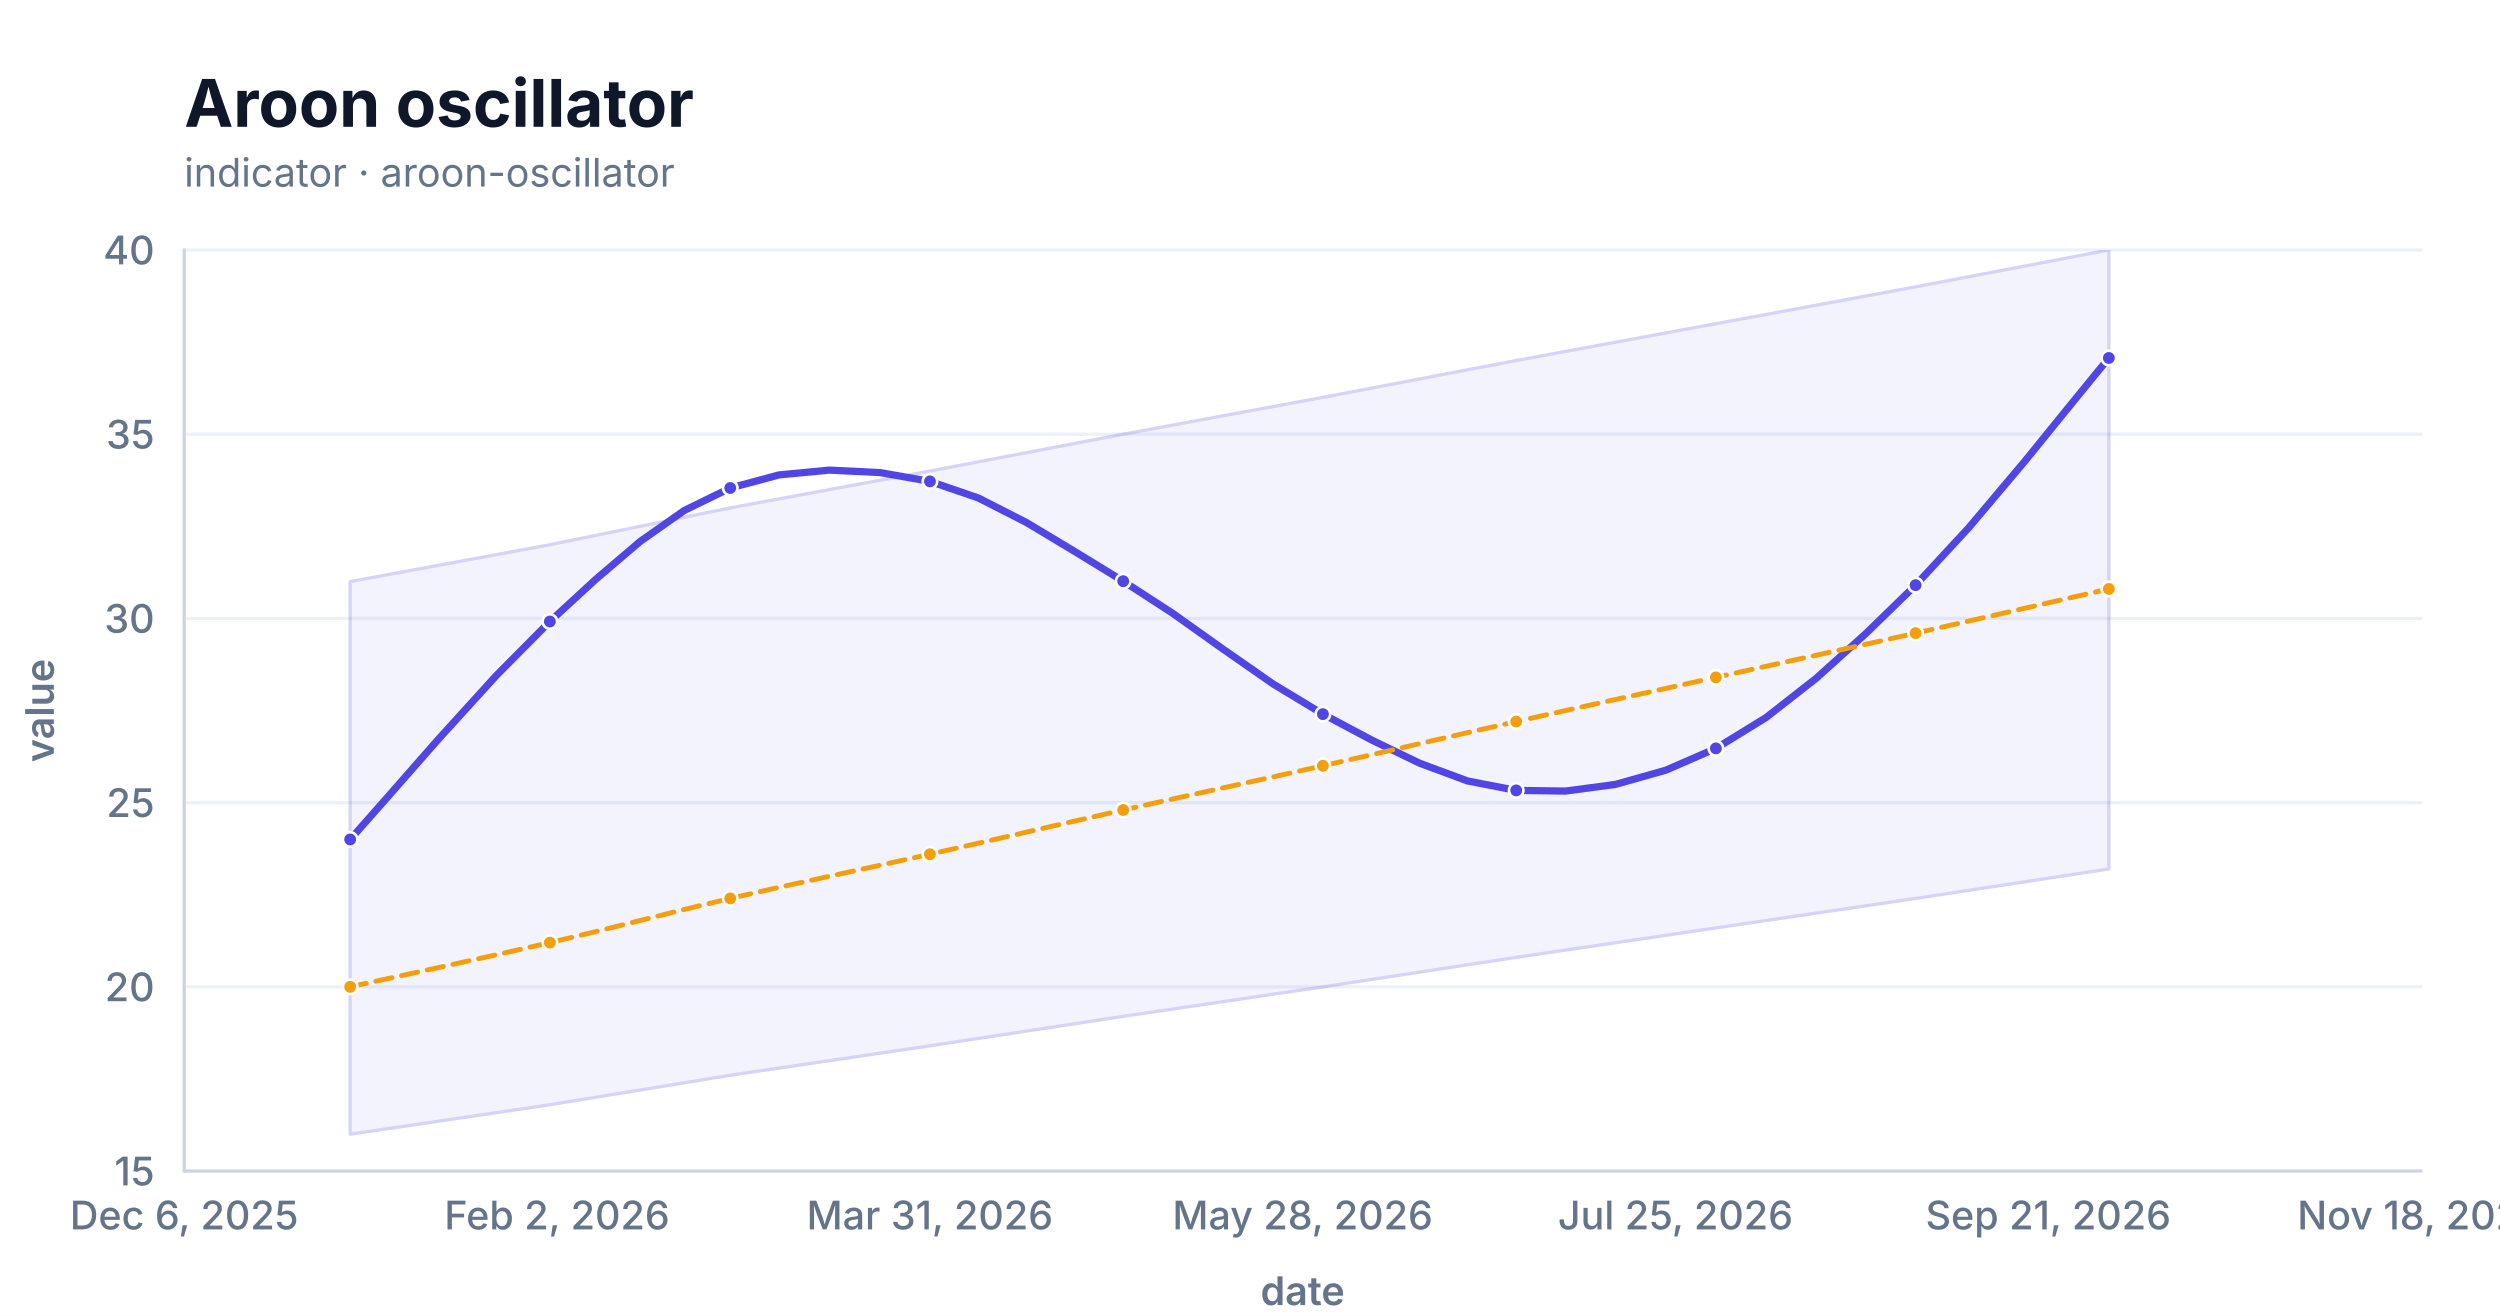
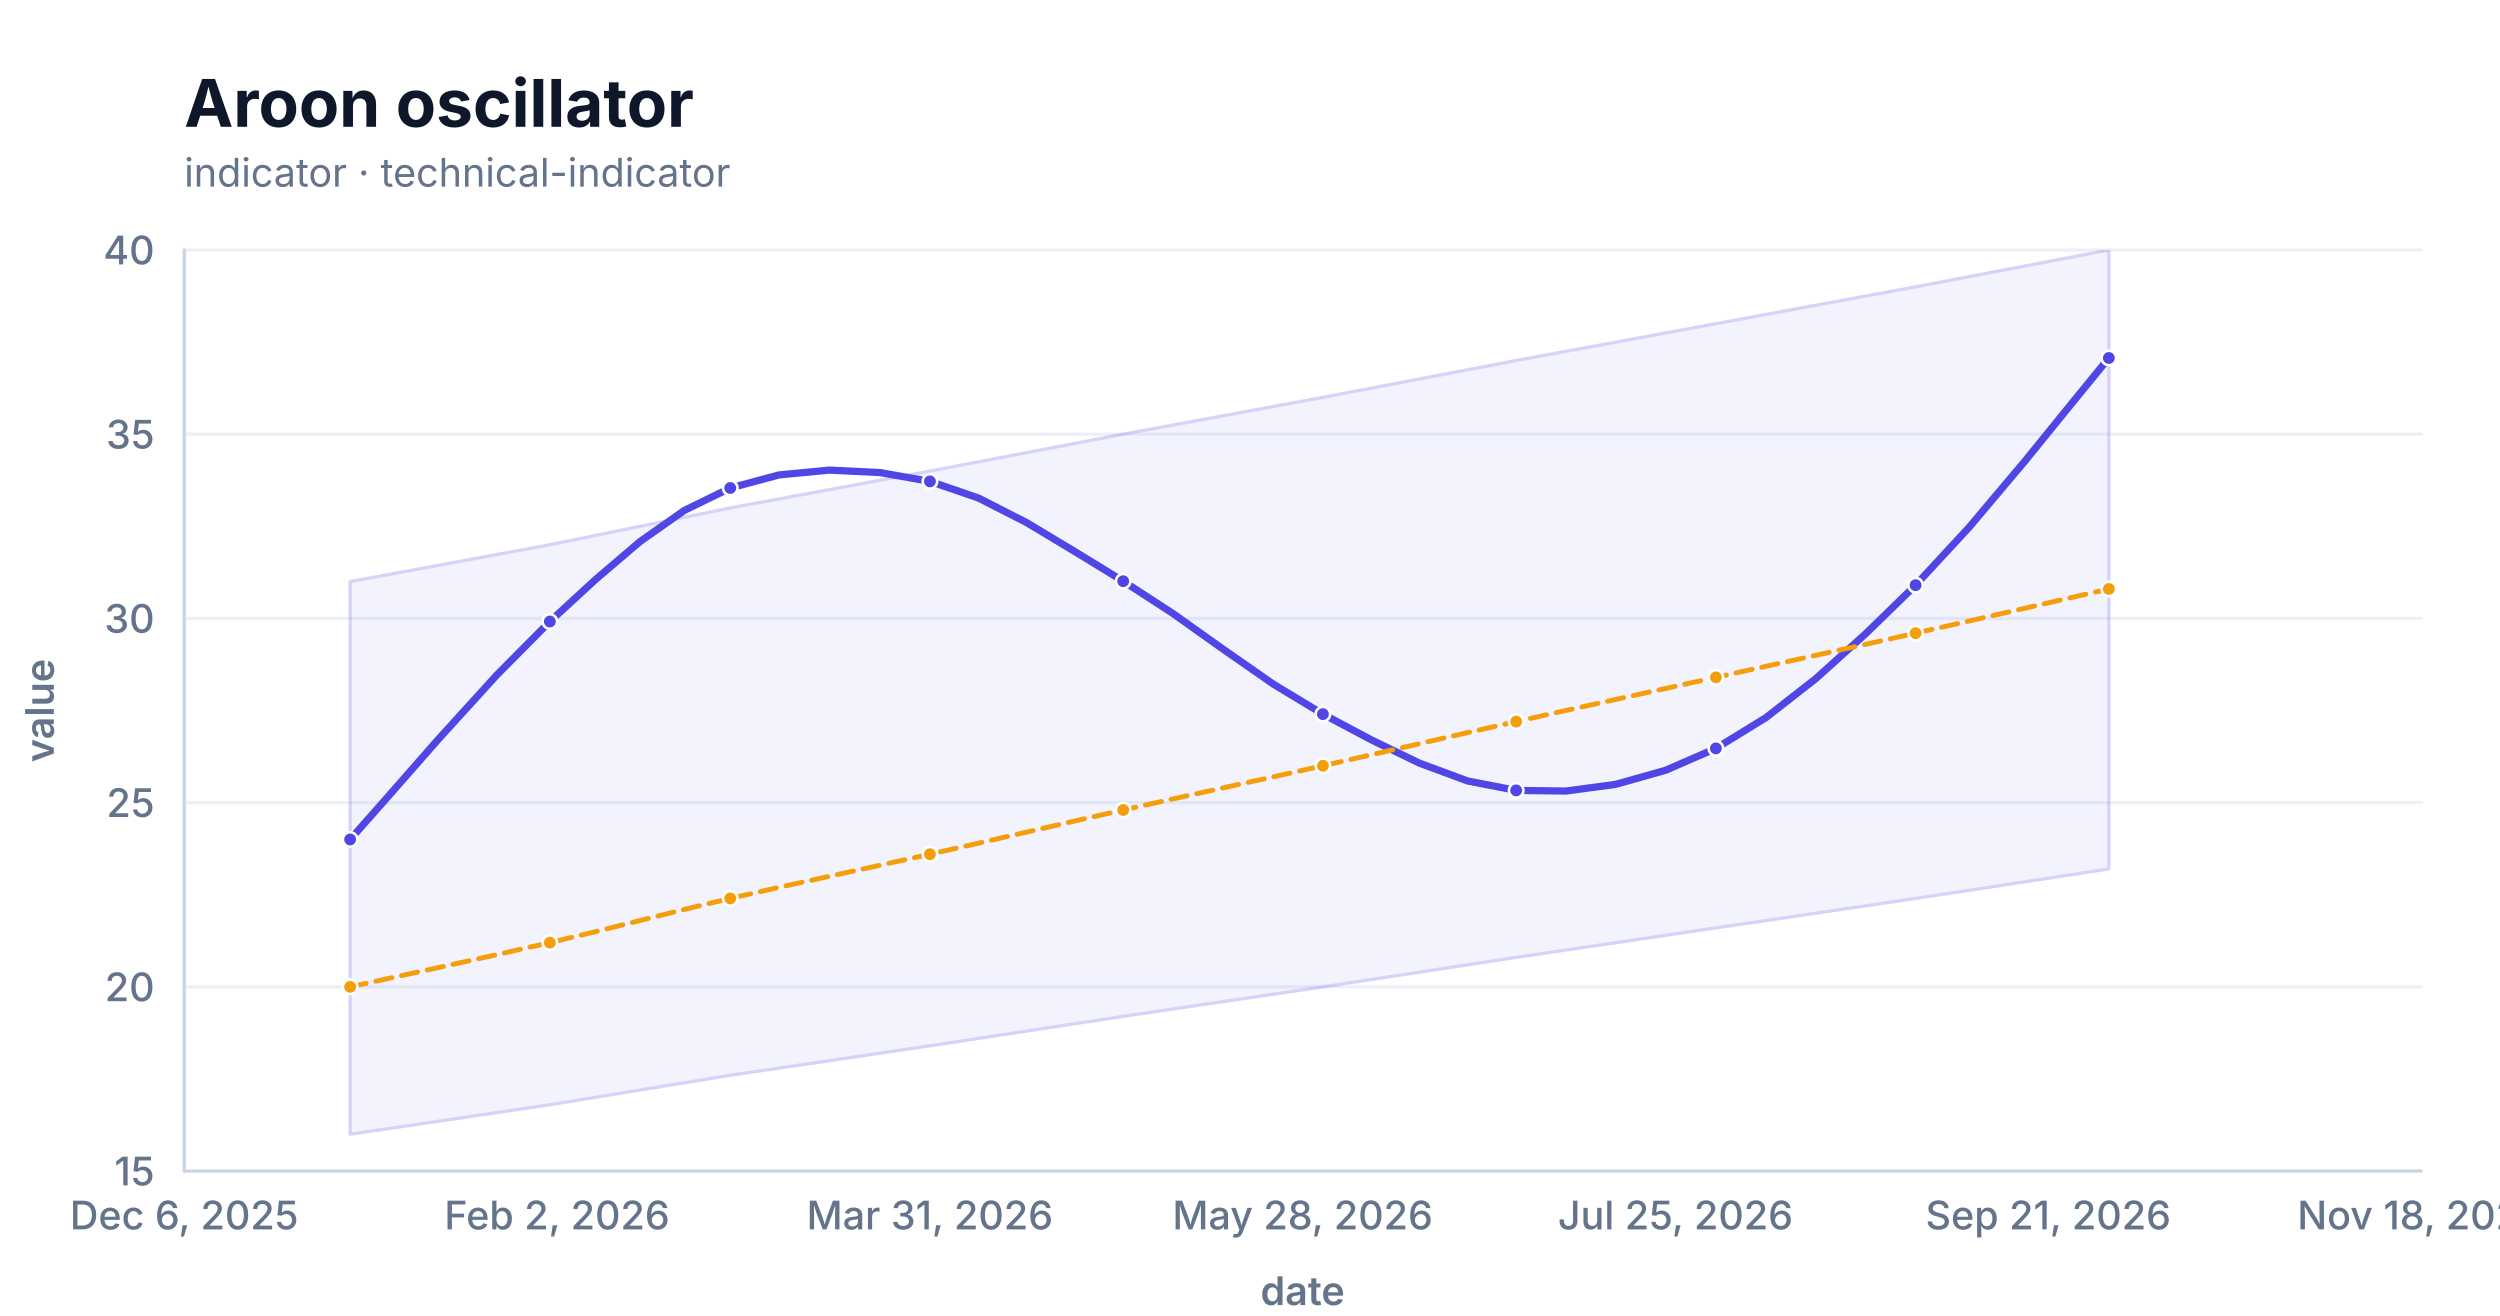
<svg xmlns="http://www.w3.org/2000/svg" width="760" height="400" viewBox="0 0 760 400" role="img" aria-labelledby="title description">
  <defs>
    <clipPath id="clip-1">
      <rect x="56" y="76" width="680" height="280" />
    </clipPath>
  </defs>
  <rect width="100%" height="100%" fill="#ffffff" />
  <g data-scene-node="scene:root">
    <line data-scene-node="axis-y:grid:1" opacity="0.82" x1="56" y1="300" x2="736" y2="300" fill="none" stroke="#e8eef6" stroke-width="1" stroke-linecap="round" />
    <line data-scene-node="axis-y:grid:2" opacity="0.82" x1="56" y1="244" x2="736" y2="244" fill="none" stroke="#e8eef6" stroke-width="1" stroke-linecap="round" />
    <line data-scene-node="axis-y:grid:3" opacity="0.82" x1="56" y1="188" x2="736" y2="188" fill="none" stroke="#e8eef6" stroke-width="1" stroke-linecap="round" />
    <line data-scene-node="axis-y:grid:4" opacity="0.82" x1="56" y1="132" x2="736" y2="132" fill="none" stroke="#e8eef6" stroke-width="1" stroke-linecap="round" />
    <line data-scene-node="axis-y:grid:5" opacity="0.82" x1="56" y1="76" x2="736" y2="76" fill="none" stroke="#e8eef6" stroke-width="1" stroke-linecap="round" />
    <g data-scene-node="layer-0:group" clip-path="url(#clip-1)">
      <path data-scene-node="layer-0:indicator-band" opacity="0.24" d="M 106.447 176.8 L 167.157 165.6 L 221.993 154.4 L 282.703 143.2 L 341.455 132 L 402.165 120.8 L 460.917 109.6 L 521.628 98.4 L 582.338 87.2 L 641.09 76 L 641.09 264.16 L 582.338 273.12 L 521.628 282.08 L 460.917 291.04 L 402.165 300 L 341.455 308.96 L 282.703 317.92 L 221.993 326.88 L 167.157 335.84 L 106.447 344.8 Z" fill="#4f46e547" stroke="#4f46e5" stroke-width="1" stroke-linejoin="round" />
      <path data-scene-node="layer-0:indicator-line:0" d="M 106.447 255.2 L 117.494 242.693 L 133.375 224.609 L 150.97 205.257 L 167.157 188.944 L 181.142 176.087 L 194.575 164.632 L 208.008 155.184 L 221.993 148.35 L 236.803 144.376 L 252.103 142.911 L 267.525 143.663 L 282.703 146.34 L 297.483 151.415 L 312.079 158.861 L 326.675 167.632 L 341.455 176.684 L 356.541 186.483 L 371.81 197.336 L 387.08 207.966 L 402.165 217.094 L 416.945 224.944 L 431.541 232.011 L 446.138 237.416 L 460.917 240.281 L 475.957 240.481 L 491.15 238.446 L 506.404 234.137 L 521.628 227.51 L 536.851 218.152 L 552.105 206.219 L 567.298 192.527 L 582.338 177.892 L 598.541 160.375 L 615.509 140.259 L 630.579 121.695 L 641.09 108.829" fill="none" stroke="#4f46e5" stroke-width="2.2" stroke-linecap="round" stroke-linejoin="round" />
      <circle data-scene-node="layer-0:indicator-point:0:0" cx="106.447" cy="255.2" r="2.2" fill="#4f46e5" stroke="#ffffff" stroke-width="0.8" />
      <circle data-scene-node="layer-0:indicator-point:0:1" cx="167.157" cy="188.944" r="2.2" fill="#4f46e5" stroke="#ffffff" stroke-width="0.8" />
      <circle data-scene-node="layer-0:indicator-point:0:2" cx="221.993" cy="148.35" r="2.2" fill="#4f46e5" stroke="#ffffff" stroke-width="0.8" />
      <circle data-scene-node="layer-0:indicator-point:0:3" cx="282.703" cy="146.34" r="2.2" fill="#4f46e5" stroke="#ffffff" stroke-width="0.8" />
      <circle data-scene-node="layer-0:indicator-point:0:4" cx="341.455" cy="176.684" r="2.2" fill="#4f46e5" stroke="#ffffff" stroke-width="0.8" />
      <circle data-scene-node="layer-0:indicator-point:0:5" cx="402.165" cy="217.094" r="2.2" fill="#4f46e5" stroke="#ffffff" stroke-width="0.8" />
      <circle data-scene-node="layer-0:indicator-point:0:6" cx="460.917" cy="240.281" r="2.2" fill="#4f46e5" stroke="#ffffff" stroke-width="0.8" />
      <circle data-scene-node="layer-0:indicator-point:0:7" cx="521.628" cy="227.51" r="2.2" fill="#4f46e5" stroke="#ffffff" stroke-width="0.8" />
      <circle data-scene-node="layer-0:indicator-point:0:8" cx="582.338" cy="177.892" r="2.2" fill="#4f46e5" stroke="#ffffff" stroke-width="0.8" />
      <circle data-scene-node="layer-0:indicator-point:0:9" cx="641.09" cy="108.829" r="2.2" fill="#4f46e5" stroke="#ffffff" stroke-width="0.8" />
      <path data-scene-node="layer-0:indicator-line:1" d="M 106.447 300 L 117.494 297.585 L 133.375 294.12 L 150.97 290.235 L 167.157 286.56 L 181.142 283.2 L 194.575 279.84 L 208.008 276.48 L 221.993 273.12 L 236.803 269.76 L 252.103 266.4 L 267.525 263.04 L 282.703 259.68 L 297.483 256.32 L 312.079 252.96 L 326.675 249.6 L 341.455 246.24 L 356.541 242.88 L 371.81 239.52 L 387.08 236.16 L 402.165 232.8 L 416.945 229.44 L 431.541 226.08 L 446.138 222.72 L 460.917 219.36 L 475.957 216 L 491.15 212.64 L 506.404 209.28 L 521.628 205.92 L 536.851 202.56 L 552.105 199.2 L 567.298 195.84 L 582.338 192.48 L 598.541 188.805 L 615.509 184.92 L 630.579 181.455 L 641.09 179.04" fill="none" stroke="#f59e0b" stroke-width="1.5" stroke-dasharray="5 3" stroke-linecap="round" stroke-linejoin="round" />
      <circle data-scene-node="layer-0:indicator-point:1:0" cx="106.447" cy="300" r="2.2" fill="#f59e0b" stroke="#ffffff" stroke-width="0.8" />
      <circle data-scene-node="layer-0:indicator-point:1:1" cx="167.157" cy="286.56" r="2.2" fill="#f59e0b" stroke="#ffffff" stroke-width="0.8" />
      <circle data-scene-node="layer-0:indicator-point:1:2" cx="221.993" cy="273.12" r="2.2" fill="#f59e0b" stroke="#ffffff" stroke-width="0.8" />
      <circle data-scene-node="layer-0:indicator-point:1:3" cx="282.703" cy="259.68" r="2.2" fill="#f59e0b" stroke="#ffffff" stroke-width="0.8" />
      <circle data-scene-node="layer-0:indicator-point:1:4" cx="341.455" cy="246.24" r="2.2" fill="#f59e0b" stroke="#ffffff" stroke-width="0.8" />
      <circle data-scene-node="layer-0:indicator-point:1:5" cx="402.165" cy="232.8" r="2.2" fill="#f59e0b" stroke="#ffffff" stroke-width="0.8" />
      <circle data-scene-node="layer-0:indicator-point:1:6" cx="460.917" cy="219.36" r="2.2" fill="#f59e0b" stroke="#ffffff" stroke-width="0.8" />
      <circle data-scene-node="layer-0:indicator-point:1:7" cx="521.628" cy="205.92" r="2.2" fill="#f59e0b" stroke="#ffffff" stroke-width="0.8" />
      <circle data-scene-node="layer-0:indicator-point:1:8" cx="582.338" cy="192.48" r="2.2" fill="#f59e0b" stroke="#ffffff" stroke-width="0.8" />
      <circle data-scene-node="layer-0:indicator-point:1:9" cx="641.09" cy="179.04" r="2.2" fill="#f59e0b" stroke="#ffffff" stroke-width="0.8" />
    </g>
    <line data-scene-node="axis-x:line" x1="56" y1="356" x2="736" y2="356" fill="none" stroke="#cbd5e1" stroke-width="1" stroke-linecap="round" />
    <line data-scene-node="axis-y:line" x1="56" y1="76" x2="56" y2="356" fill="none" stroke="#cbd5e1" stroke-width="1" stroke-linecap="round" />
    <text data-scene-node="axis-x:label:0" x="56" y="365" fill="#64748b" font-family="Inter, ui-sans-serif, system-ui, -apple-system, BlinkMacSystemFont, &quot;Segoe UI&quot;, sans-serif" font-size="12" font-weight="500" text-anchor="middle" dominant-baseline="text-before-edge">Dec 6, 2025</text>
    <text data-scene-node="axis-x:label:1" x="169.333" y="365" fill="#64748b" font-family="Inter, ui-sans-serif, system-ui, -apple-system, BlinkMacSystemFont, &quot;Segoe UI&quot;, sans-serif" font-size="12" font-weight="500" text-anchor="middle" dominant-baseline="text-before-edge">Feb 2, 2026</text>
    <text data-scene-node="axis-x:label:2" x="282.667" y="365" fill="#64748b" font-family="Inter, ui-sans-serif, system-ui, -apple-system, BlinkMacSystemFont, &quot;Segoe UI&quot;, sans-serif" font-size="12" font-weight="500" text-anchor="middle" dominant-baseline="text-before-edge">Mar 31, 2026</text>
    <text data-scene-node="axis-x:label:3" x="396" y="365" fill="#64748b" font-family="Inter, ui-sans-serif, system-ui, -apple-system, BlinkMacSystemFont, &quot;Segoe UI&quot;, sans-serif" font-size="12" font-weight="500" text-anchor="middle" dominant-baseline="text-before-edge">May 28, 2026</text>
    <text data-scene-node="axis-x:label:4" x="509.333" y="365" fill="#64748b" font-family="Inter, ui-sans-serif, system-ui, -apple-system, BlinkMacSystemFont, &quot;Segoe UI&quot;, sans-serif" font-size="12" font-weight="500" text-anchor="middle" dominant-baseline="text-before-edge">Jul 25, 2026</text>
    <text data-scene-node="axis-x:label:5" x="622.667" y="365" fill="#64748b" font-family="Inter, ui-sans-serif, system-ui, -apple-system, BlinkMacSystemFont, &quot;Segoe UI&quot;, sans-serif" font-size="12" font-weight="500" text-anchor="middle" dominant-baseline="text-before-edge">Sep 21, 2026</text>
    <text data-scene-node="axis-x:label:6" x="736" y="365" fill="#64748b" font-family="Inter, ui-sans-serif, system-ui, -apple-system, BlinkMacSystemFont, &quot;Segoe UI&quot;, sans-serif" font-size="12" font-weight="500" text-anchor="middle" dominant-baseline="text-before-edge">Nov 18, 2026</text>
    <text data-scene-node="axis-x:title" x="396" y="388" fill="#64748b" font-family="Inter, ui-sans-serif, system-ui, -apple-system, BlinkMacSystemFont, &quot;Segoe UI&quot;, sans-serif" font-size="12" font-weight="600" text-anchor="middle" dominant-baseline="text-before-edge">date</text>
    <text data-scene-node="axis-y:label:0" x="47" y="356" fill="#64748b" font-family="Inter, ui-sans-serif, system-ui, -apple-system, BlinkMacSystemFont, &quot;Segoe UI&quot;, sans-serif" font-size="12" font-weight="500" text-anchor="end" dominant-baseline="central">15</text>
    <text data-scene-node="axis-y:label:1" x="47" y="300" fill="#64748b" font-family="Inter, ui-sans-serif, system-ui, -apple-system, BlinkMacSystemFont, &quot;Segoe UI&quot;, sans-serif" font-size="12" font-weight="500" text-anchor="end" dominant-baseline="central">20</text>
    <text data-scene-node="axis-y:label:2" x="47" y="244" fill="#64748b" font-family="Inter, ui-sans-serif, system-ui, -apple-system, BlinkMacSystemFont, &quot;Segoe UI&quot;, sans-serif" font-size="12" font-weight="500" text-anchor="end" dominant-baseline="central">25</text>
    <text data-scene-node="axis-y:label:3" x="47" y="188" fill="#64748b" font-family="Inter, ui-sans-serif, system-ui, -apple-system, BlinkMacSystemFont, &quot;Segoe UI&quot;, sans-serif" font-size="12" font-weight="500" text-anchor="end" dominant-baseline="central">30</text>
    <text data-scene-node="axis-y:label:4" x="47" y="132" fill="#64748b" font-family="Inter, ui-sans-serif, system-ui, -apple-system, BlinkMacSystemFont, &quot;Segoe UI&quot;, sans-serif" font-size="12" font-weight="500" text-anchor="end" dominant-baseline="central">35</text>
    <text data-scene-node="axis-y:label:5" x="47" y="76" fill="#64748b" font-family="Inter, ui-sans-serif, system-ui, -apple-system, BlinkMacSystemFont, &quot;Segoe UI&quot;, sans-serif" font-size="12" font-weight="500" text-anchor="end" dominant-baseline="central">40</text>
    <text data-scene-node="axis-y:title" x="12" y="216" fill="#64748b" font-family="Inter, ui-sans-serif, system-ui, -apple-system, BlinkMacSystemFont, &quot;Segoe UI&quot;, sans-serif" font-size="12" font-weight="600" text-anchor="middle" dominant-baseline="central" transform="rotate(-90 12 216)">value</text>
    <text data-scene-node="chart:title" x="56" y="24" fill="#0f172a" font-family="Inter, ui-sans-serif, system-ui, -apple-system, BlinkMacSystemFont, &quot;Segoe UI&quot;, sans-serif" font-size="20" font-weight="700" text-anchor="start" dominant-baseline="text-before-edge">Aroon oscillator</text>
-     <text data-scene-node="chart:subtitle" x="56" y="48" fill="#64748b" font-family="Inter, ui-sans-serif, system-ui, -apple-system, BlinkMacSystemFont, &quot;Segoe UI&quot;, sans-serif" font-size="12" font-weight="400" text-anchor="start" dominant-baseline="text-before-edge">indicator · aroon-oscillator</text>
+     <text data-scene-node="chart:subtitle" x="56" y="48" fill="#64748b" font-family="Inter, ui-sans-serif, system-ui, -apple-system, BlinkMacSystemFont, &quot;Segoe UI&quot;, sans-serif" font-size="12" font-weight="400" text-anchor="start" dominant-baseline="text-before-edge">indicator · technical-indicator</text>
  </g>
</svg>
